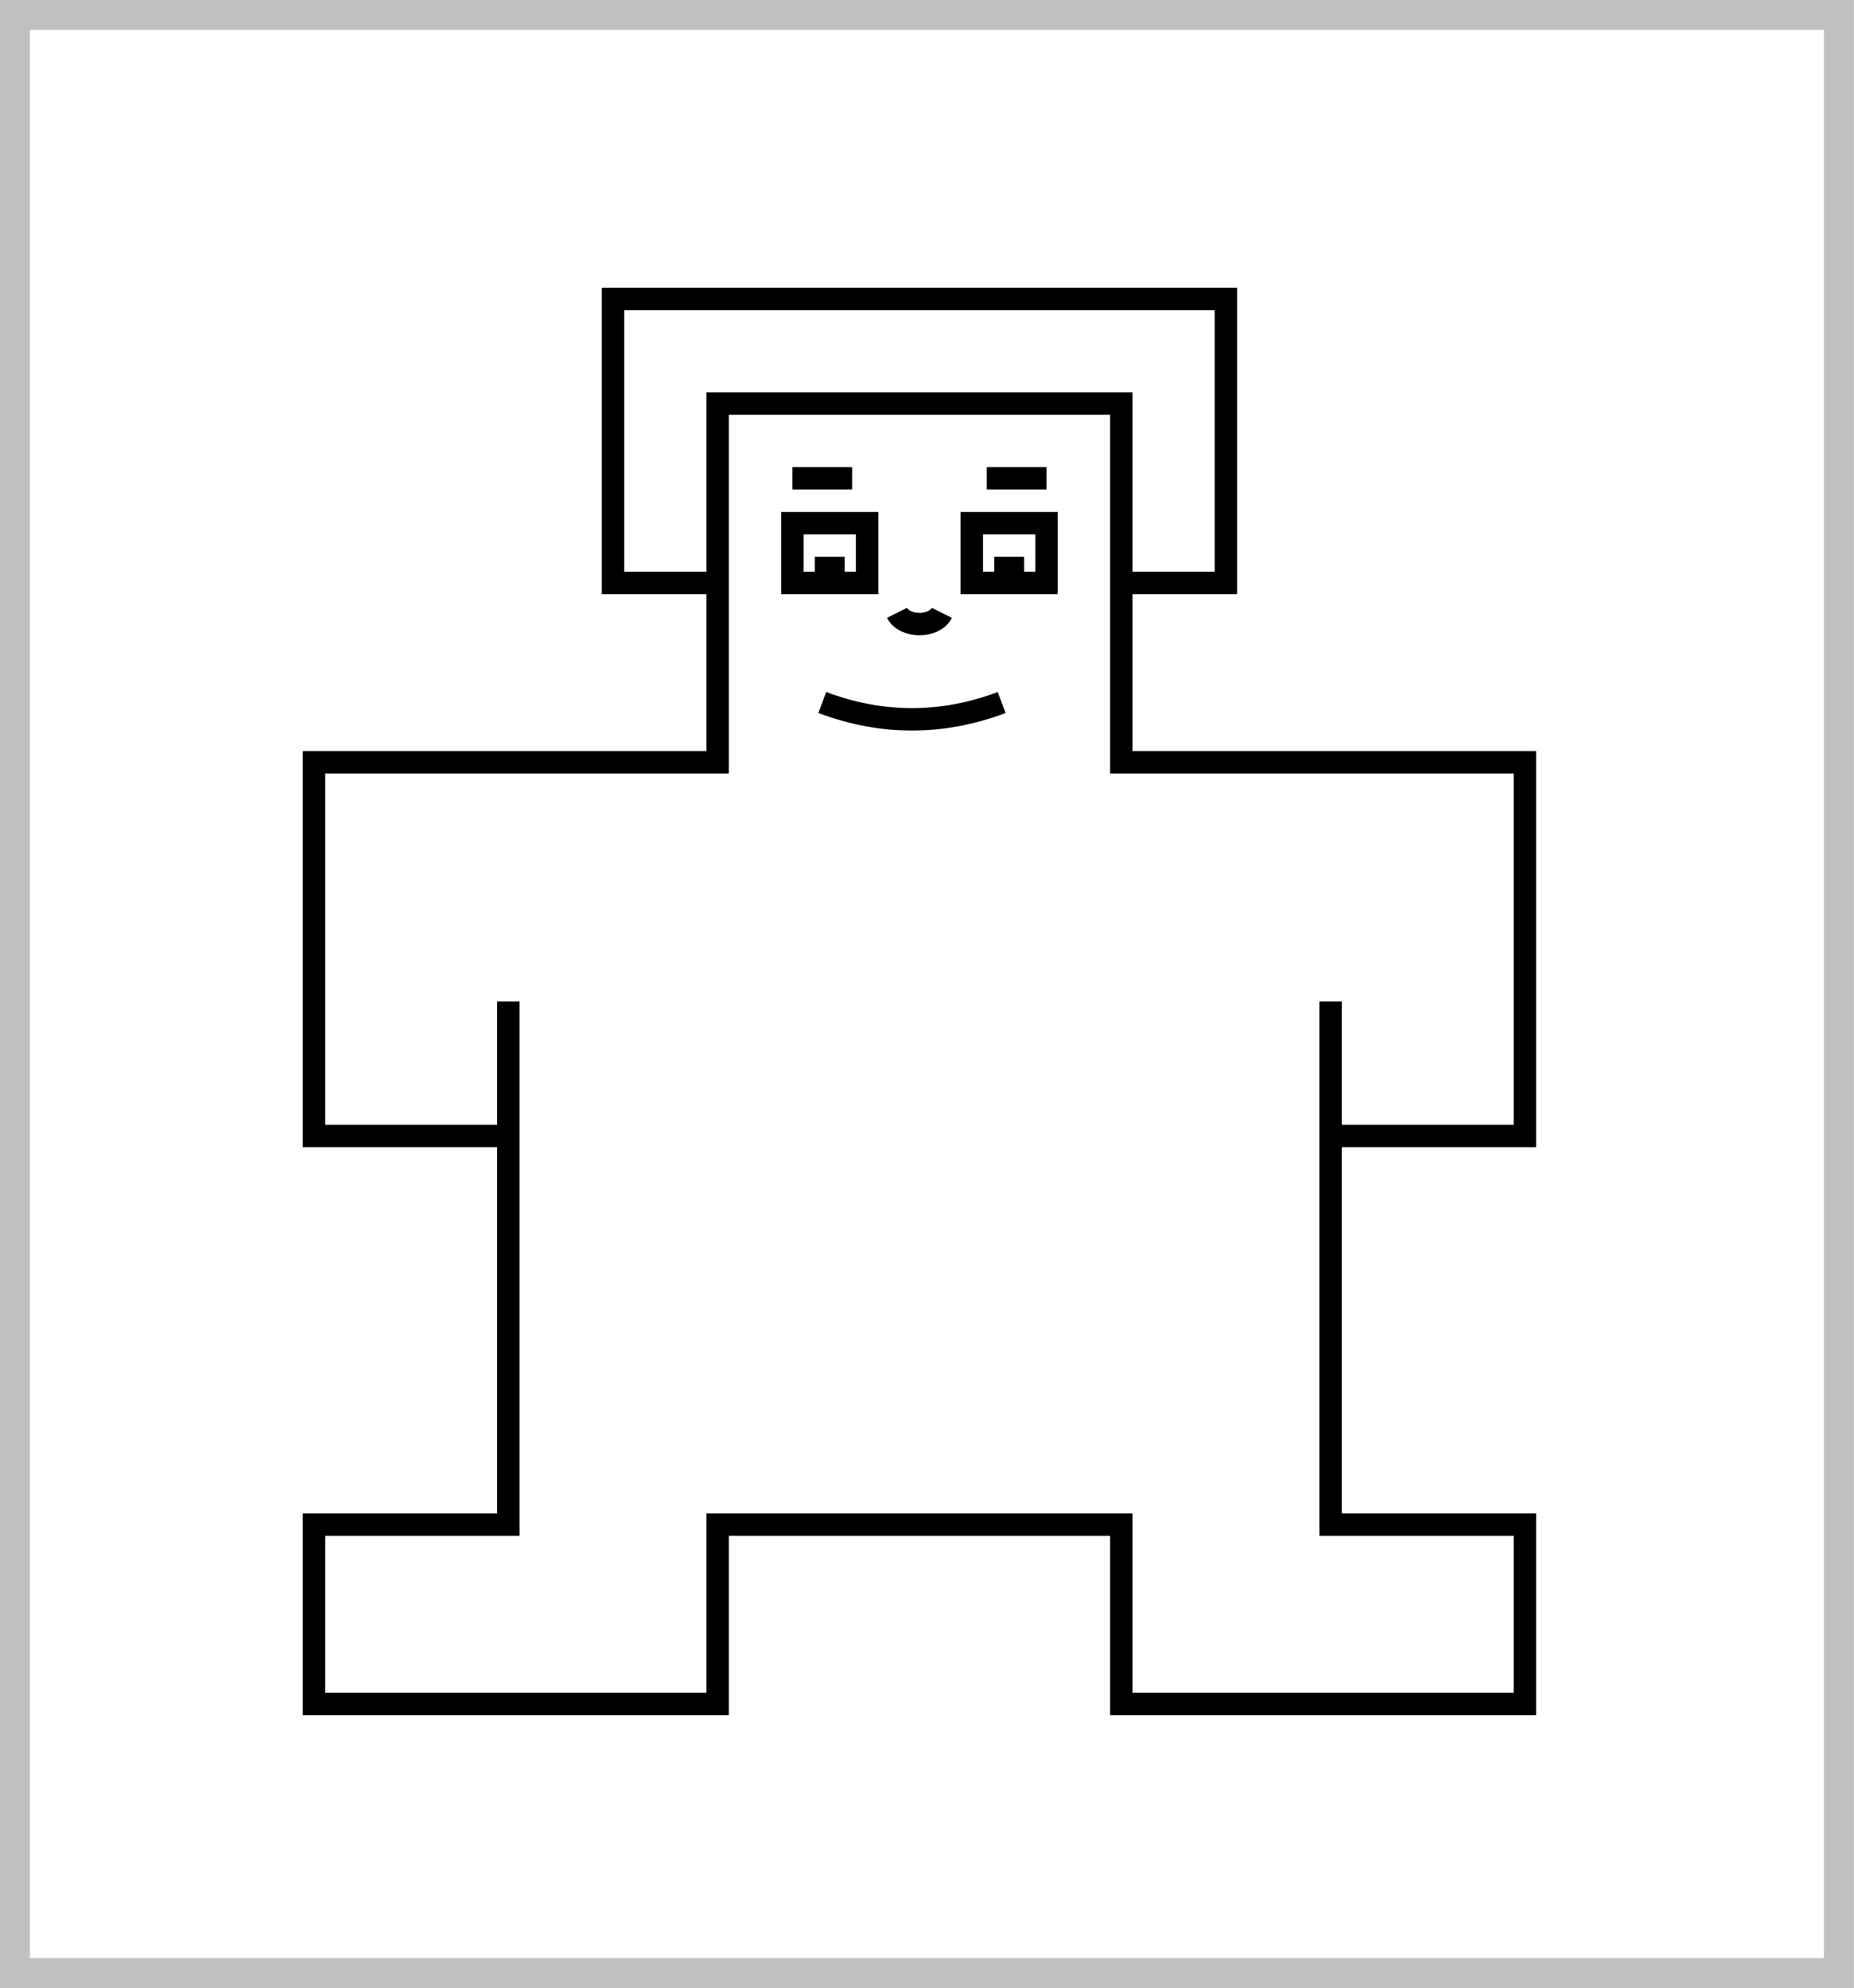
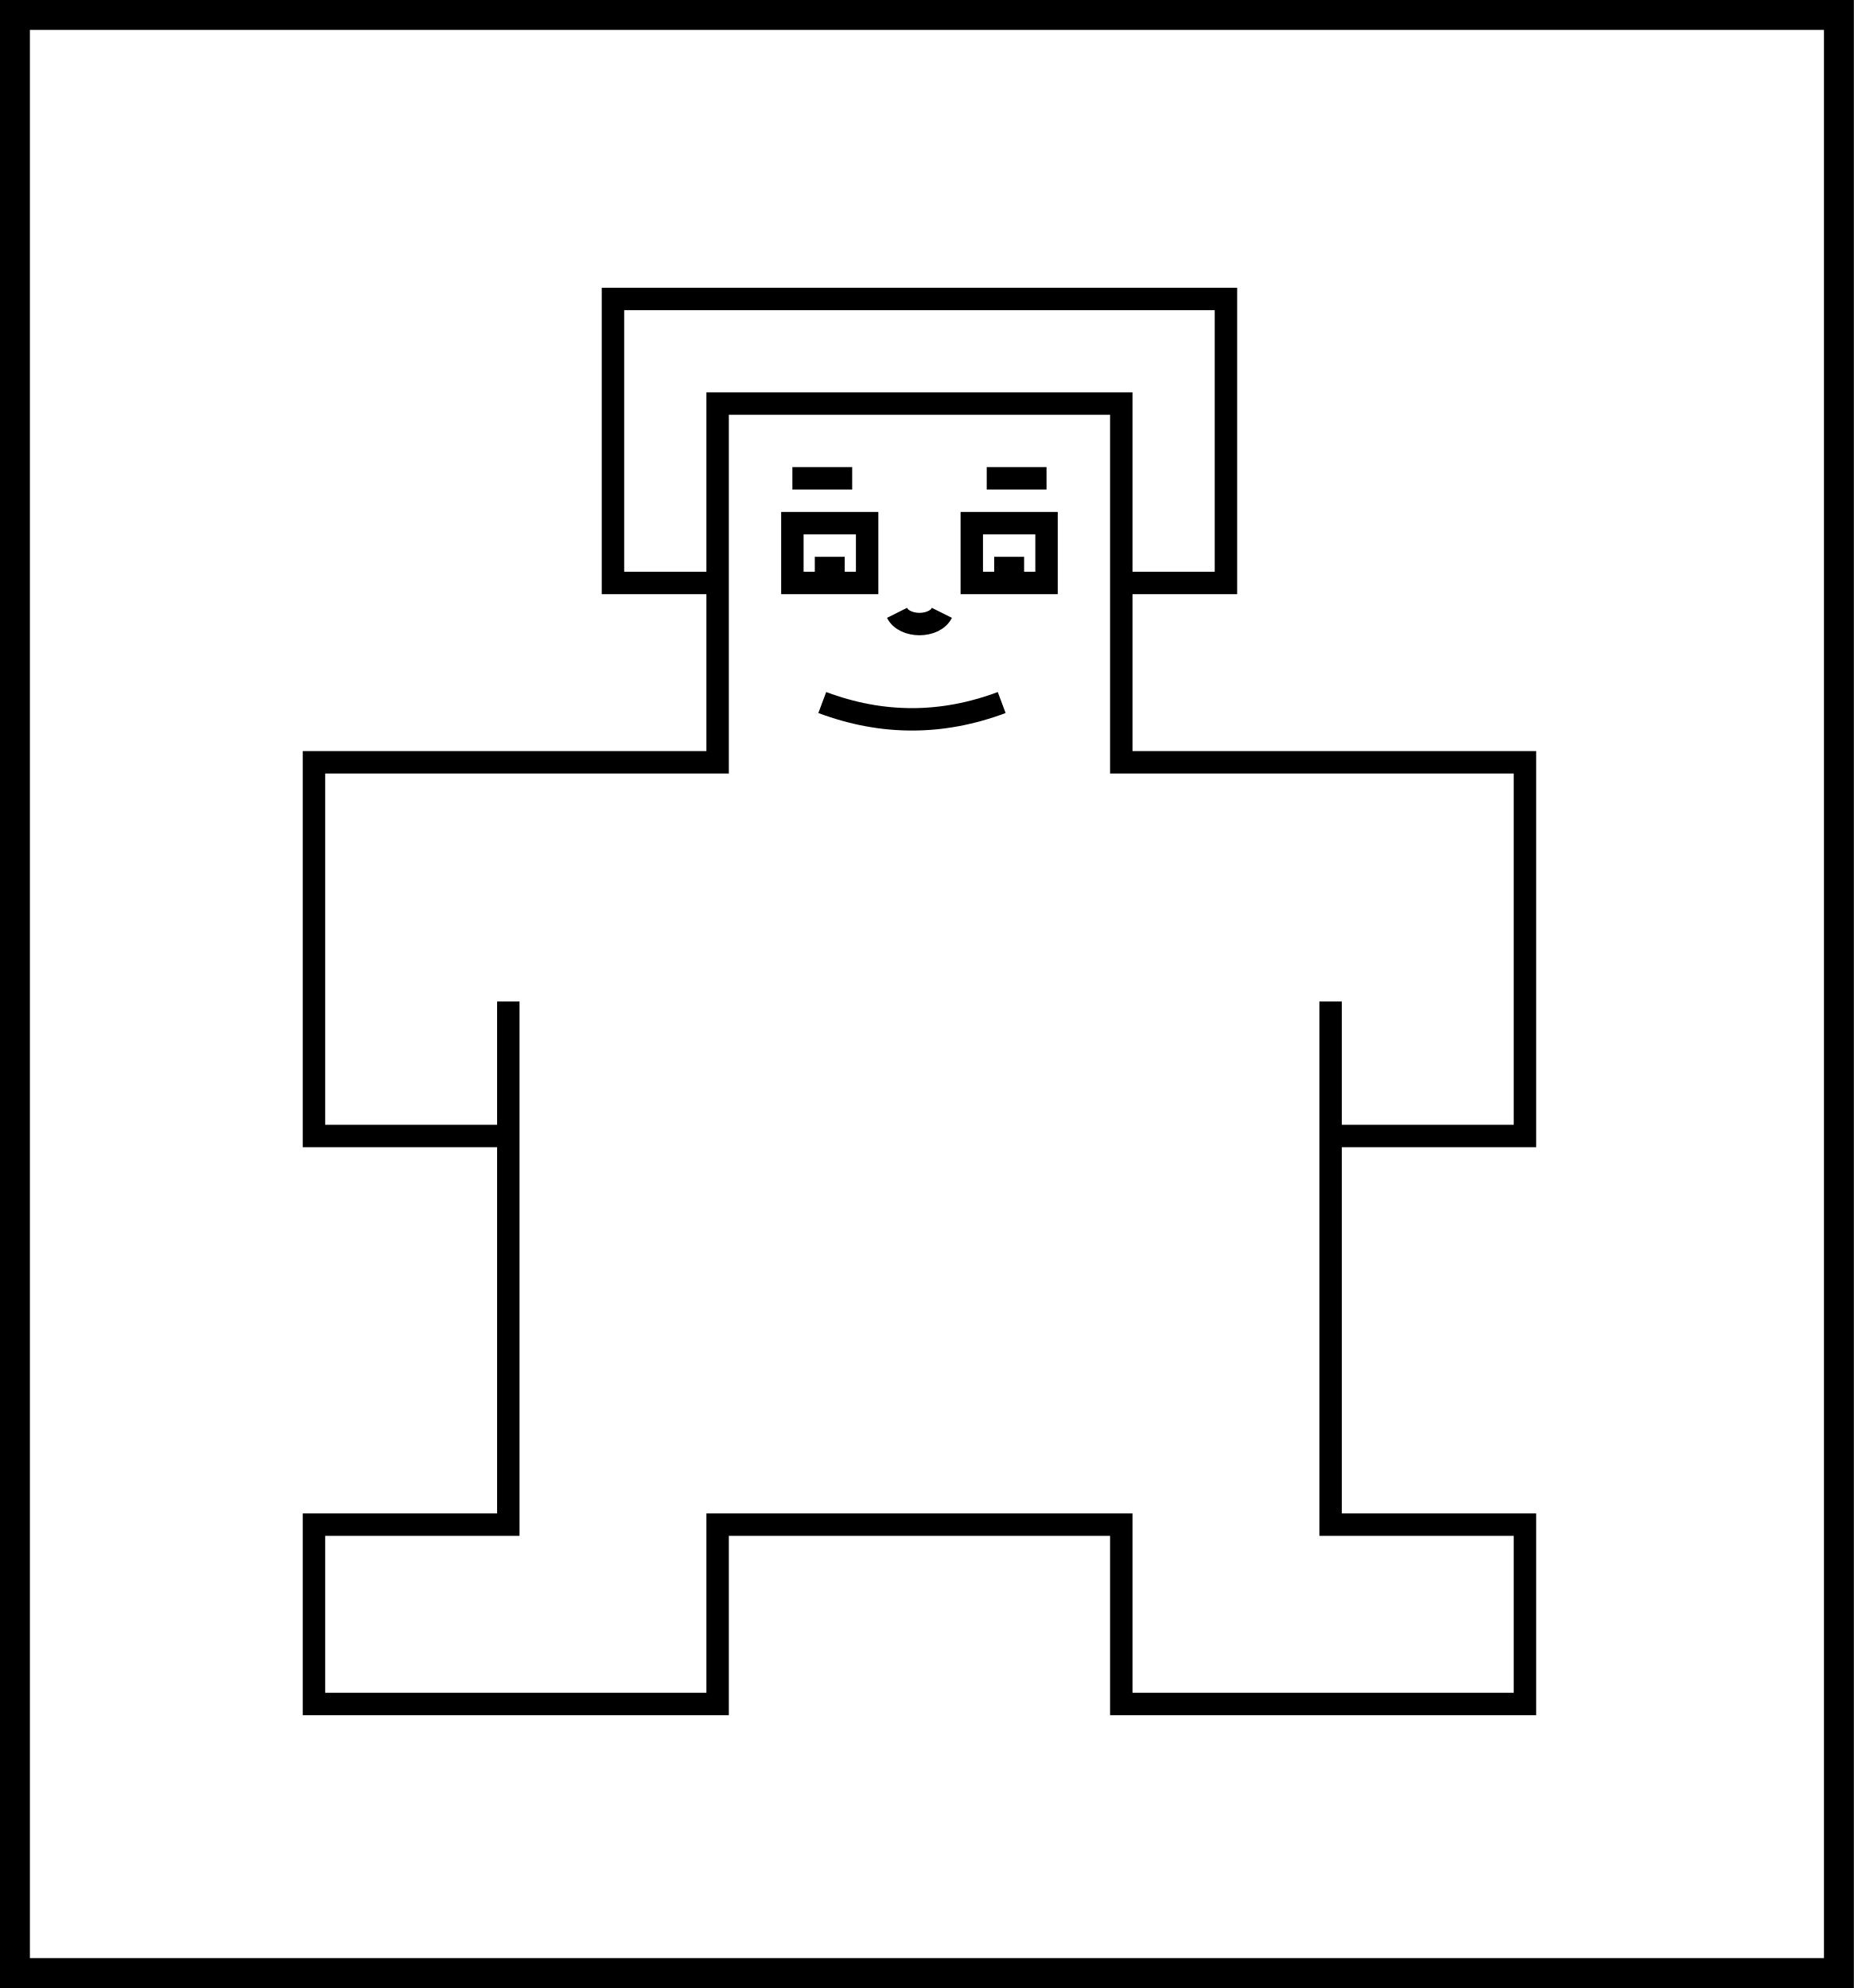
<svg xmlns="http://www.w3.org/2000/svg" width="124" height="133" viewBox="0 0 124 133" fill="none">
-   <rect x="1" y="1" width="122" height="131" fill="none" stroke="#C0C0C0" stroke-width="2" />
+   <rect x="1" y="1" width="122" height="131" fill="none" stroke="currentColor" stroke-width="2" />
  <path stroke-width="1.5" d="M48 39H41V20H82V39H75M75 39V27H48V51H21V76H34V67V102H21V114H48V102H75V114H102V102H89V76M75 39V51H102V76H89M89 67V76M53 32H57M66 32H70M55 47C59 48.5 63 48.5 67 47M60 41C60.5 42 62.5 42 63 41M54.5 38H56.5M66.5 38H68.5M53 35V39H58V37V35H53ZM65 35H70V39H65V35Z" stroke="currentColor" />
</svg>
